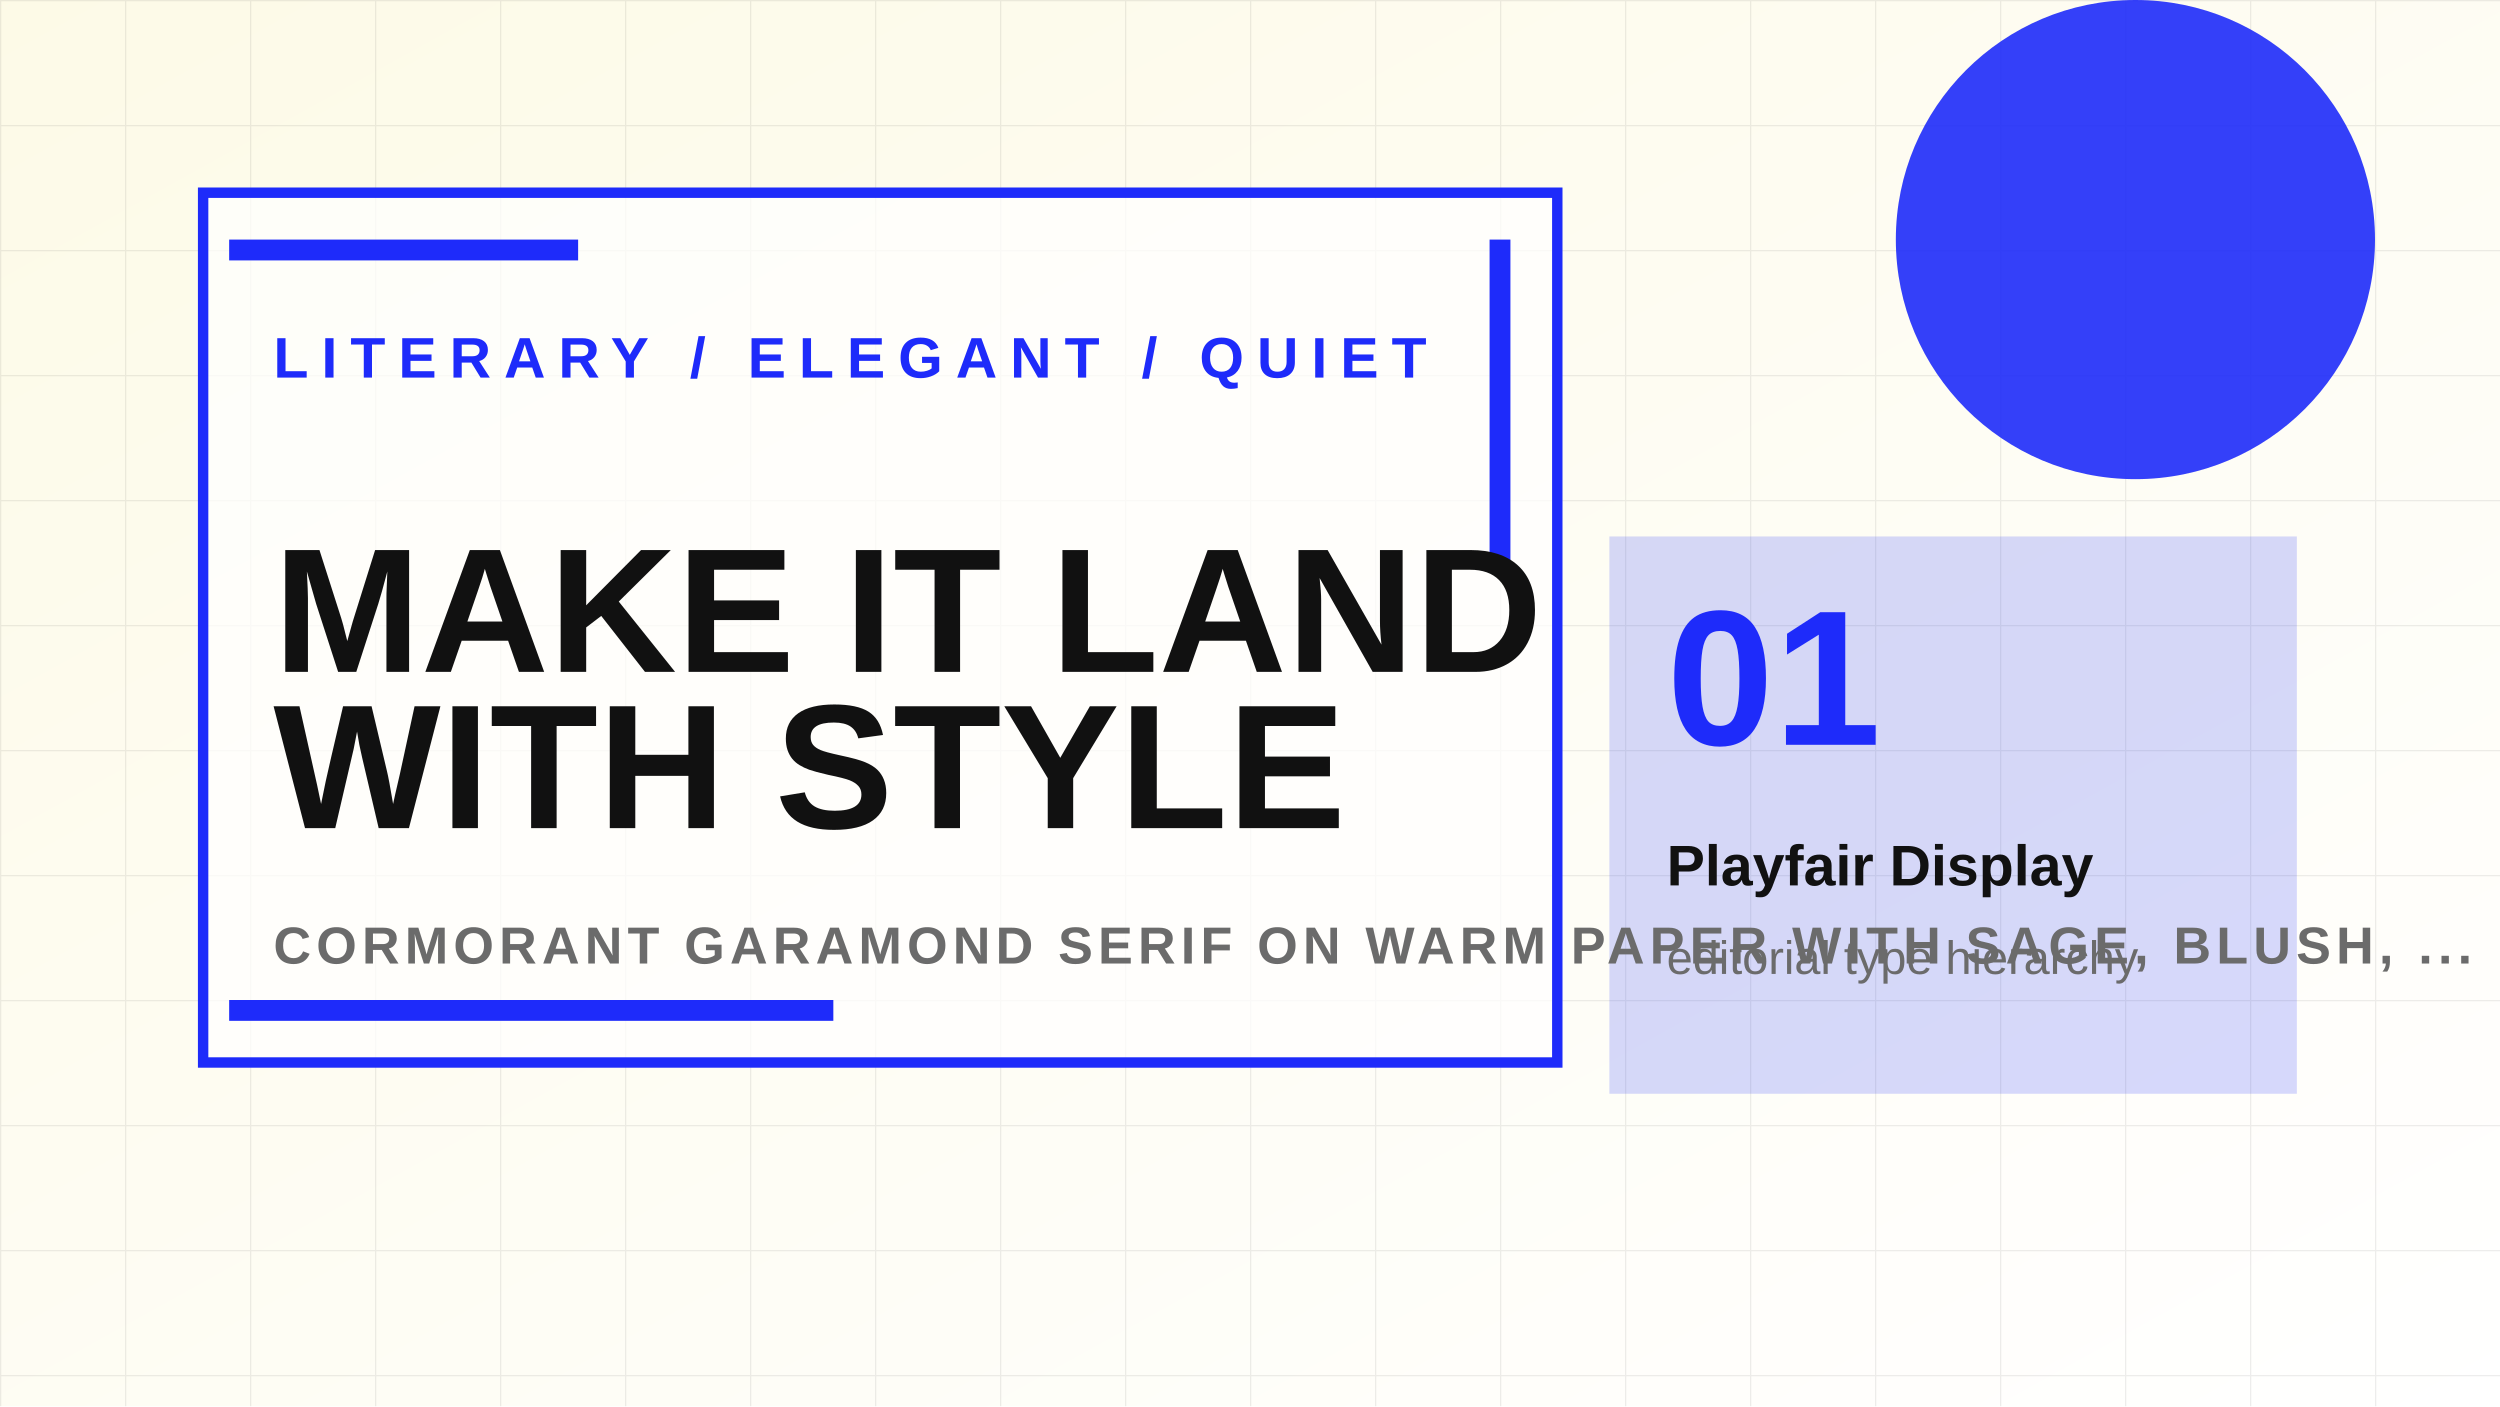
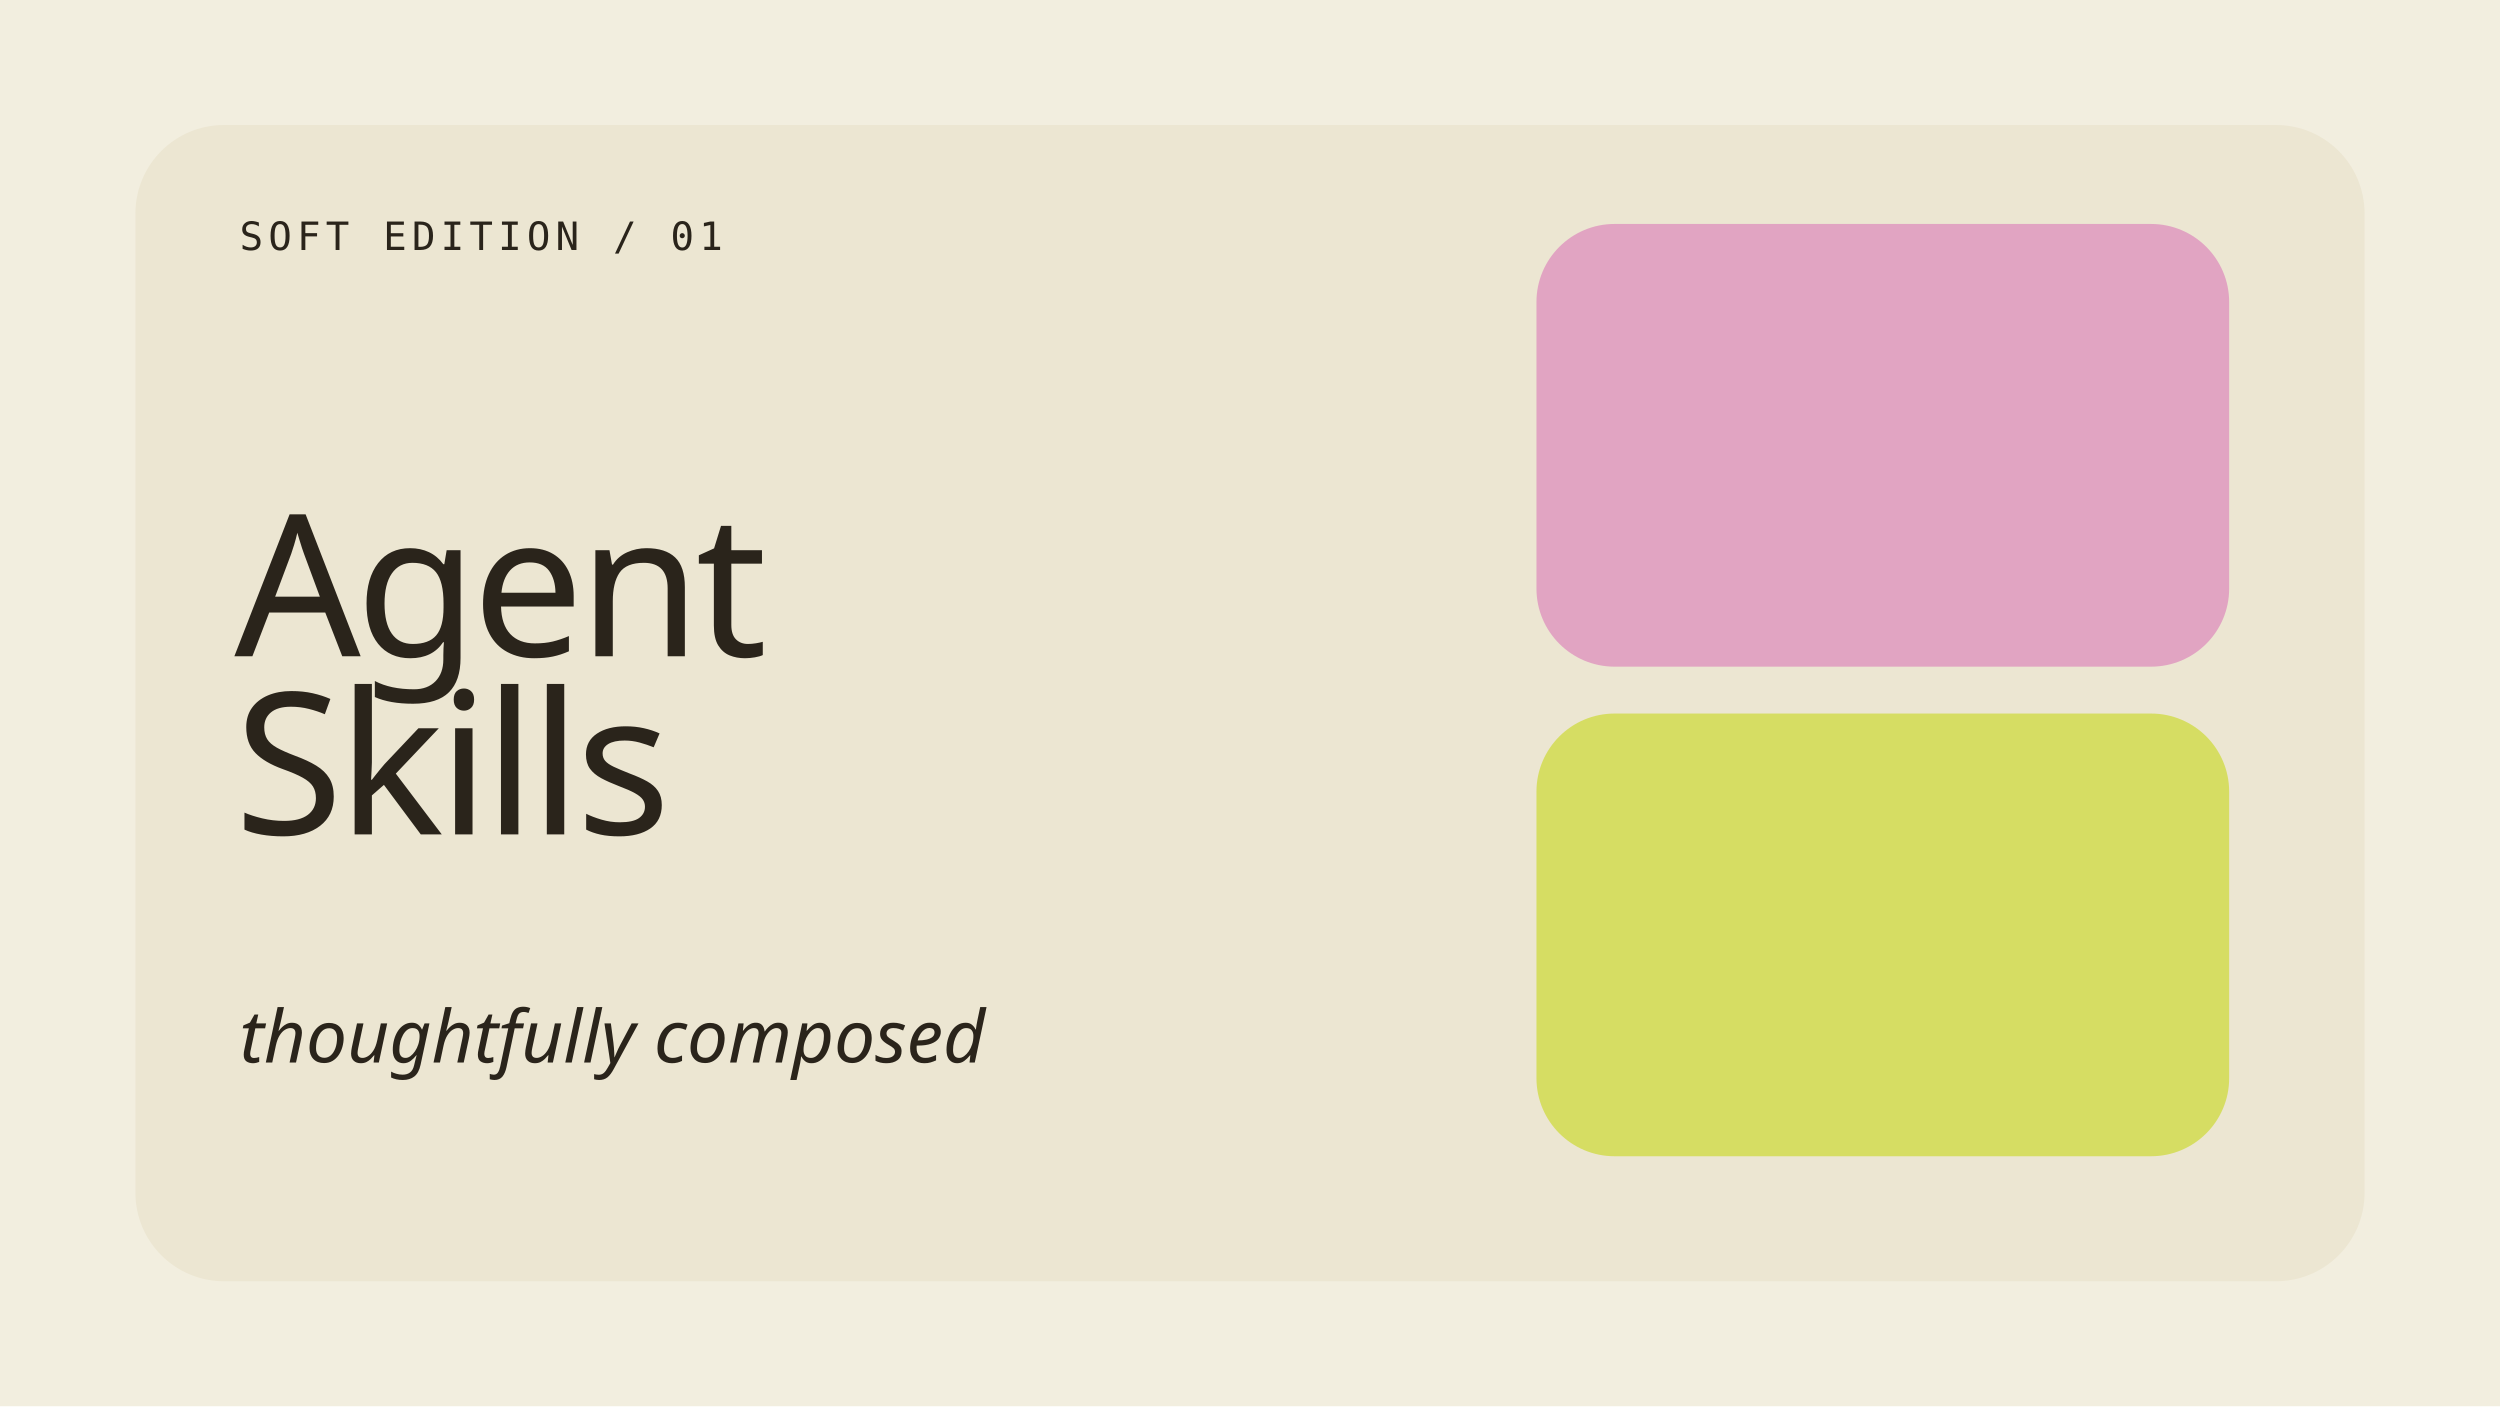
- <svg xmlns="http://www.w3.org/2000/svg" viewBox="0 0 960 540" role="img" aria-label="Soft Editorial">
-   <defs>
-     <linearGradient id="bg" x1="0" y1="0" x2="1" y2="1">
-       <stop stop-color="#fdfae7" />
-       <stop offset="1" stop-color="#ffffff" />
-     </linearGradient>
-     <pattern id="grid" width="48" height="48" patternUnits="userSpaceOnUse">
-       <path d="M48 0H0V48" fill="none" stroke="#00000018" stroke-width="1" />
-     </pattern>
-   </defs>
-   <rect width="960" height="540" fill="url(#bg)" />
-   <rect width="960" height="540" fill="url(#grid)" opacity=".75" />
-   <circle cx="820" cy="92" r="92" fill="#1e2bfa" opacity=".9" />
-   <rect x="620" y="208" width="260" height="210" fill="#1e2bfa" opacity=".18" stroke="#1e2bfa" stroke-width="4" />
-   <rect x="78" y="74" width="520" height="334" fill="#ffffffb8" stroke="#1e2bfa" stroke-width="4" />
-   <path d="M92 96H218M92 388H316M576 96V214" stroke="#1e2bfa" stroke-width="8" stroke-linecap="square" />
-   <text x="105" y="145" fill="#1e2bfa" font-family="Arial, sans-serif" font-size="22" font-weight="700" letter-spacing="5">LITERARY / ELEGANT / QUIET</text>
-   <text x="105" y="258" fill="#111111" font-family="Arial Black, Arial, sans-serif" font-size="68" font-weight="900">MAKE IT LAND</text>
-   <text x="105" y="318" fill="#111111" font-family="Arial Black, Arial, sans-serif" font-size="68" font-weight="900">WITH STYLE</text>
-   <text x="105" y="370" fill="#6b6b6b" font-family="Arial, sans-serif" font-size="20" font-weight="700" letter-spacing="2">CORMORANT GARAMOND SERIF ON WARM PAPER WITH SAGE, BLUSH, ...</text>
-   <text x="640" y="286" fill="#1e2bfa" font-family="Arial Black, Arial, sans-serif" font-size="74" font-weight="900">01</text>
-   <text x="640" y="340" fill="#111111" font-family="Arial, sans-serif" font-size="22" font-weight="700">Playfair Display</text>
-   <text x="640" y="374" fill="#6b6b6b" font-family="Arial, sans-serif" font-size="18">editorial type hierarchy</text>
+ <svg xmlns="http://www.w3.org/2000/svg" viewBox="0 0 960 540" role="img" aria-label="Soft Editorial title slide preview" data-template-slug="soft-editorial" data-preview-family="soft" data-contract-hash="0a4d516fcded367d5465bcb93e7bac9dd0a322fd7d34ddf963a354aa05a26dee" data-display-font="Cormorant Garamond" data-body-font="Work Sans">
+   <rect width="960" height="540" fill="#F2EEDF" />
+   <rect x="52" y="48" width="856" height="444" rx="34" fill="#ECE6D2" />
+   <rect x="590" y="86" width="266" height="170" rx="30" fill="#E1A4C2" />
+   <rect x="590" y="274" width="266" height="170" rx="30" fill="#D6DD63" />
+   <text x="92" y="96" fill="#2A241B" font-family="Work Sans,Noto Sans SC,monospace" font-size="15" letter-spacing="2">SOFT EDITION / 01</text>
+   <text x="90" y="252" fill="#2A241B" font-family="Cormorant Garamond,Noto Sans SC,sans-serif" font-size="76" letter-spacing="-2" font-weight="500">
+     <tspan x="90" dy="0">Agent</tspan>
+     <tspan x="90" dy="68.4">Skills</tspan>
+   </text>
+   <text x="92" y="408" fill="#2A241B" font-family="Cormorant Garamond" font-size="28" font-style="italic">thoughtfully composed</text>
</svg>
